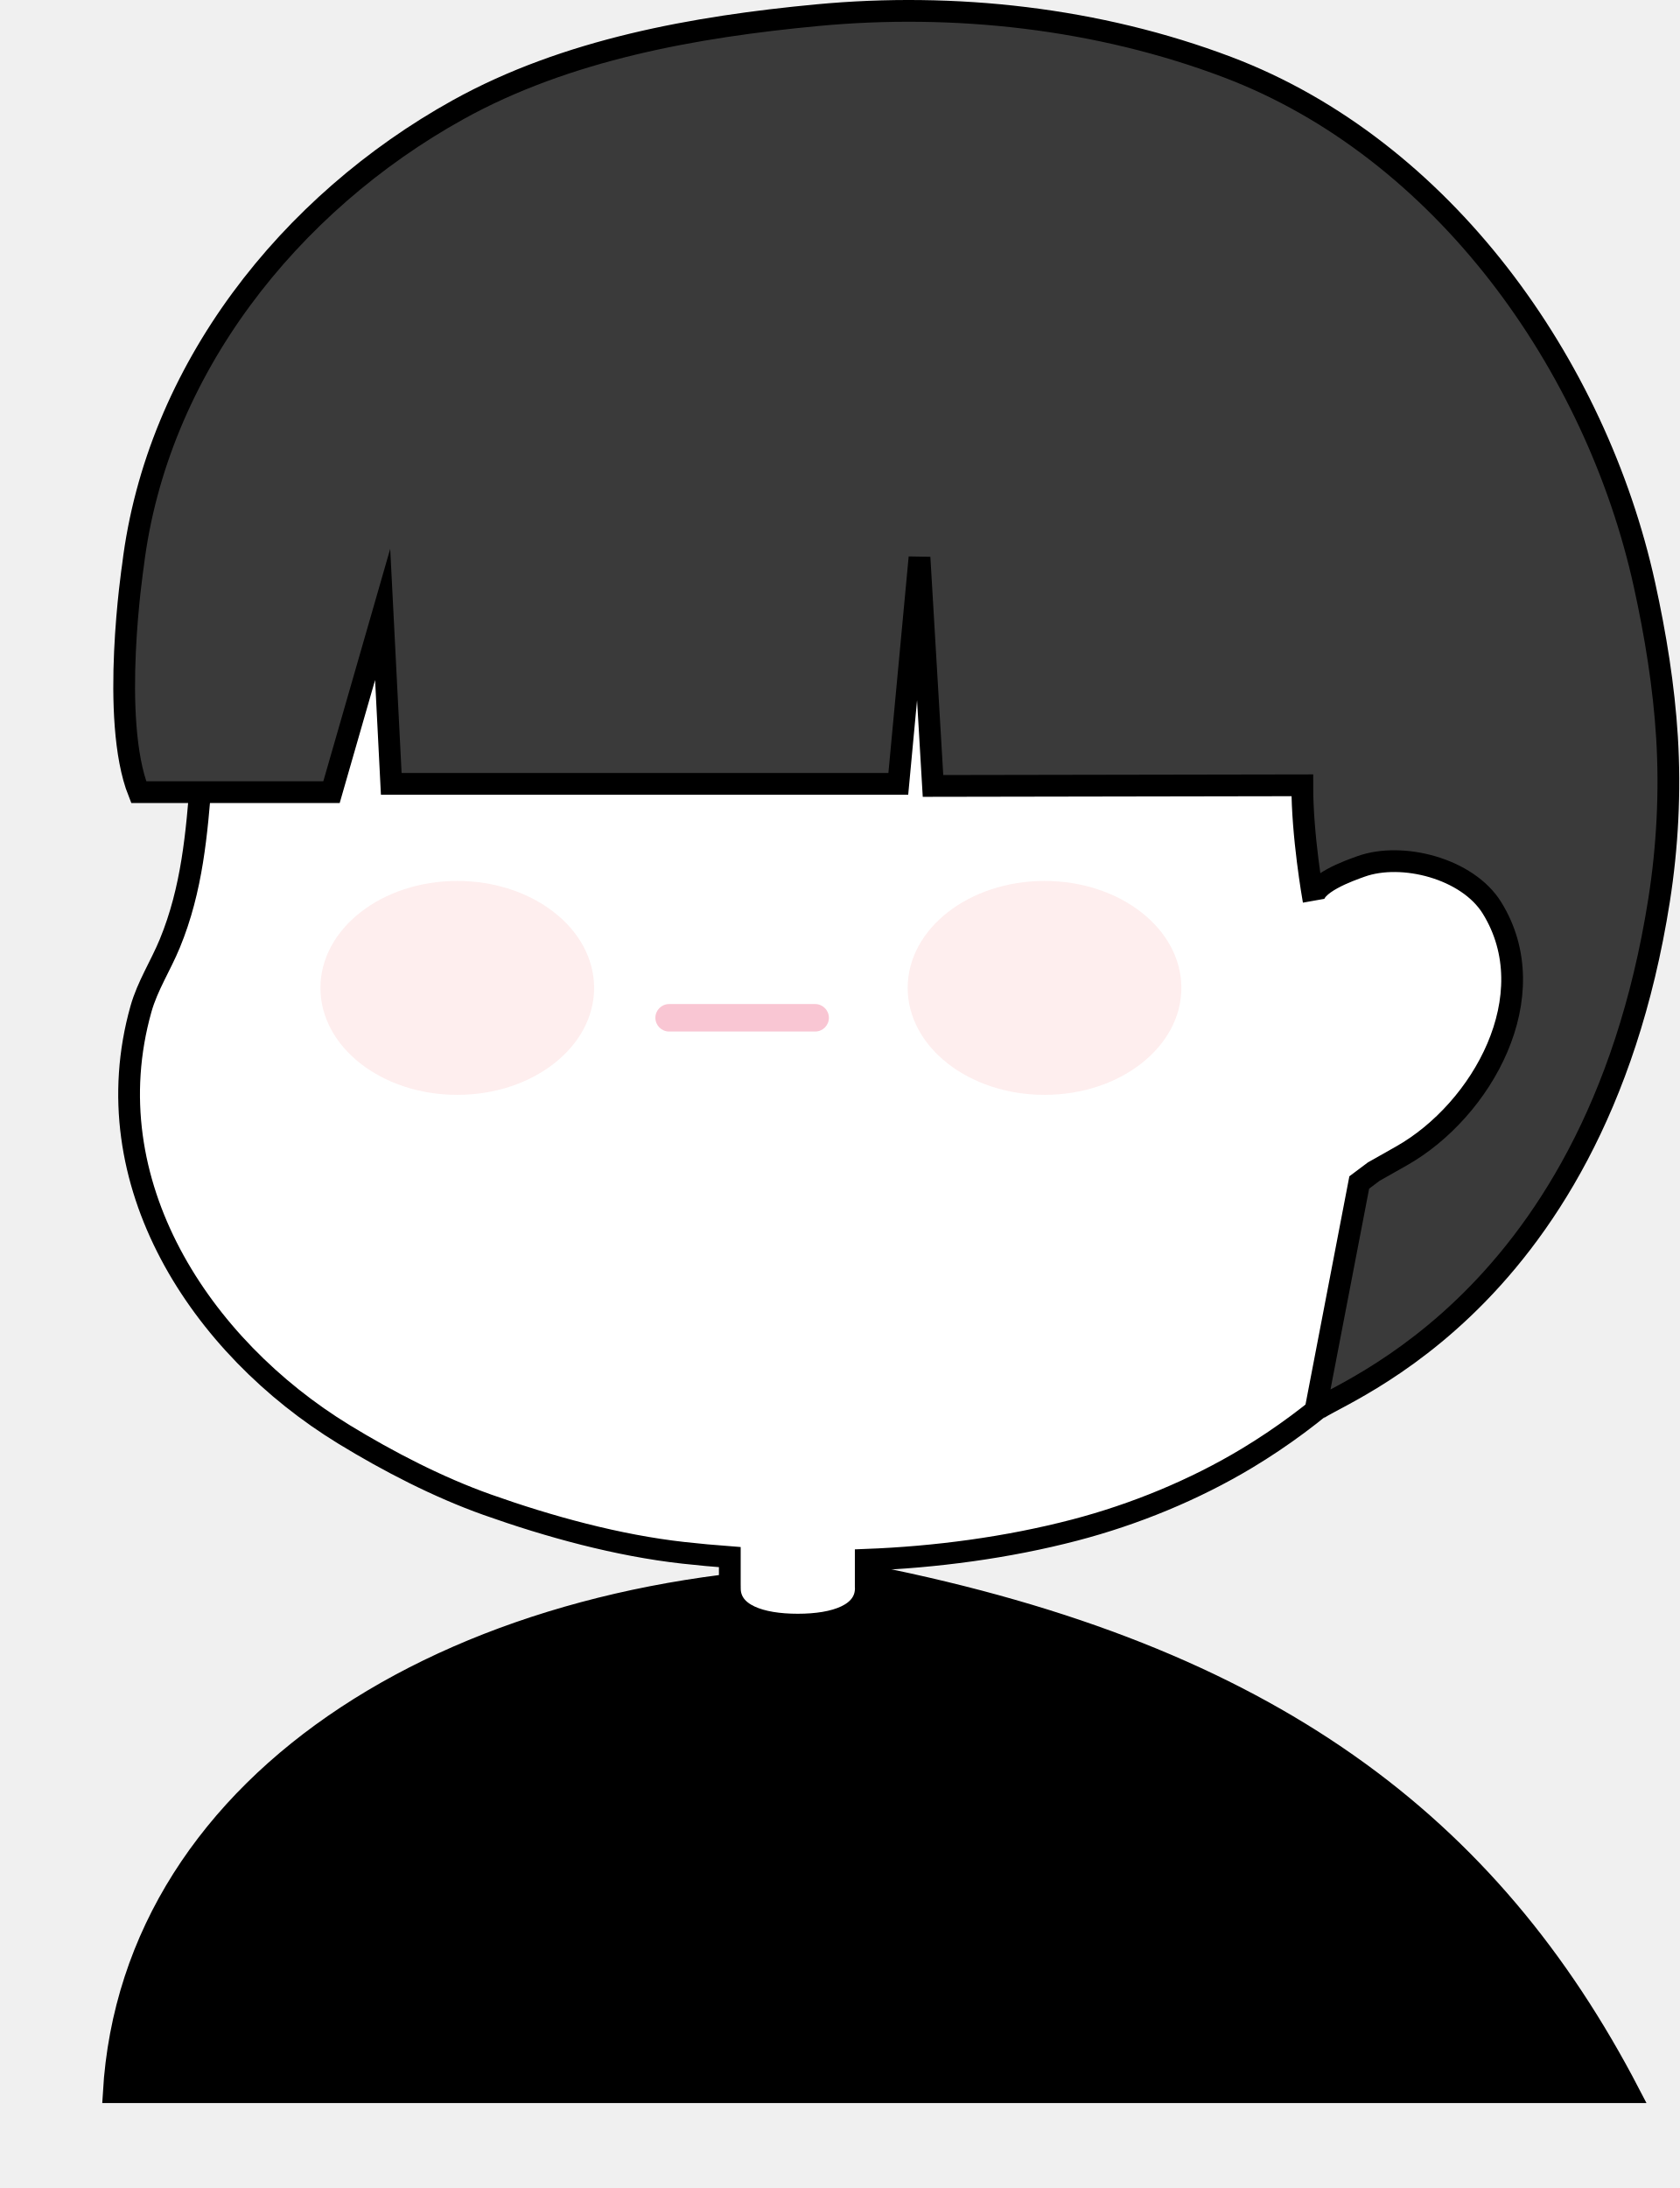
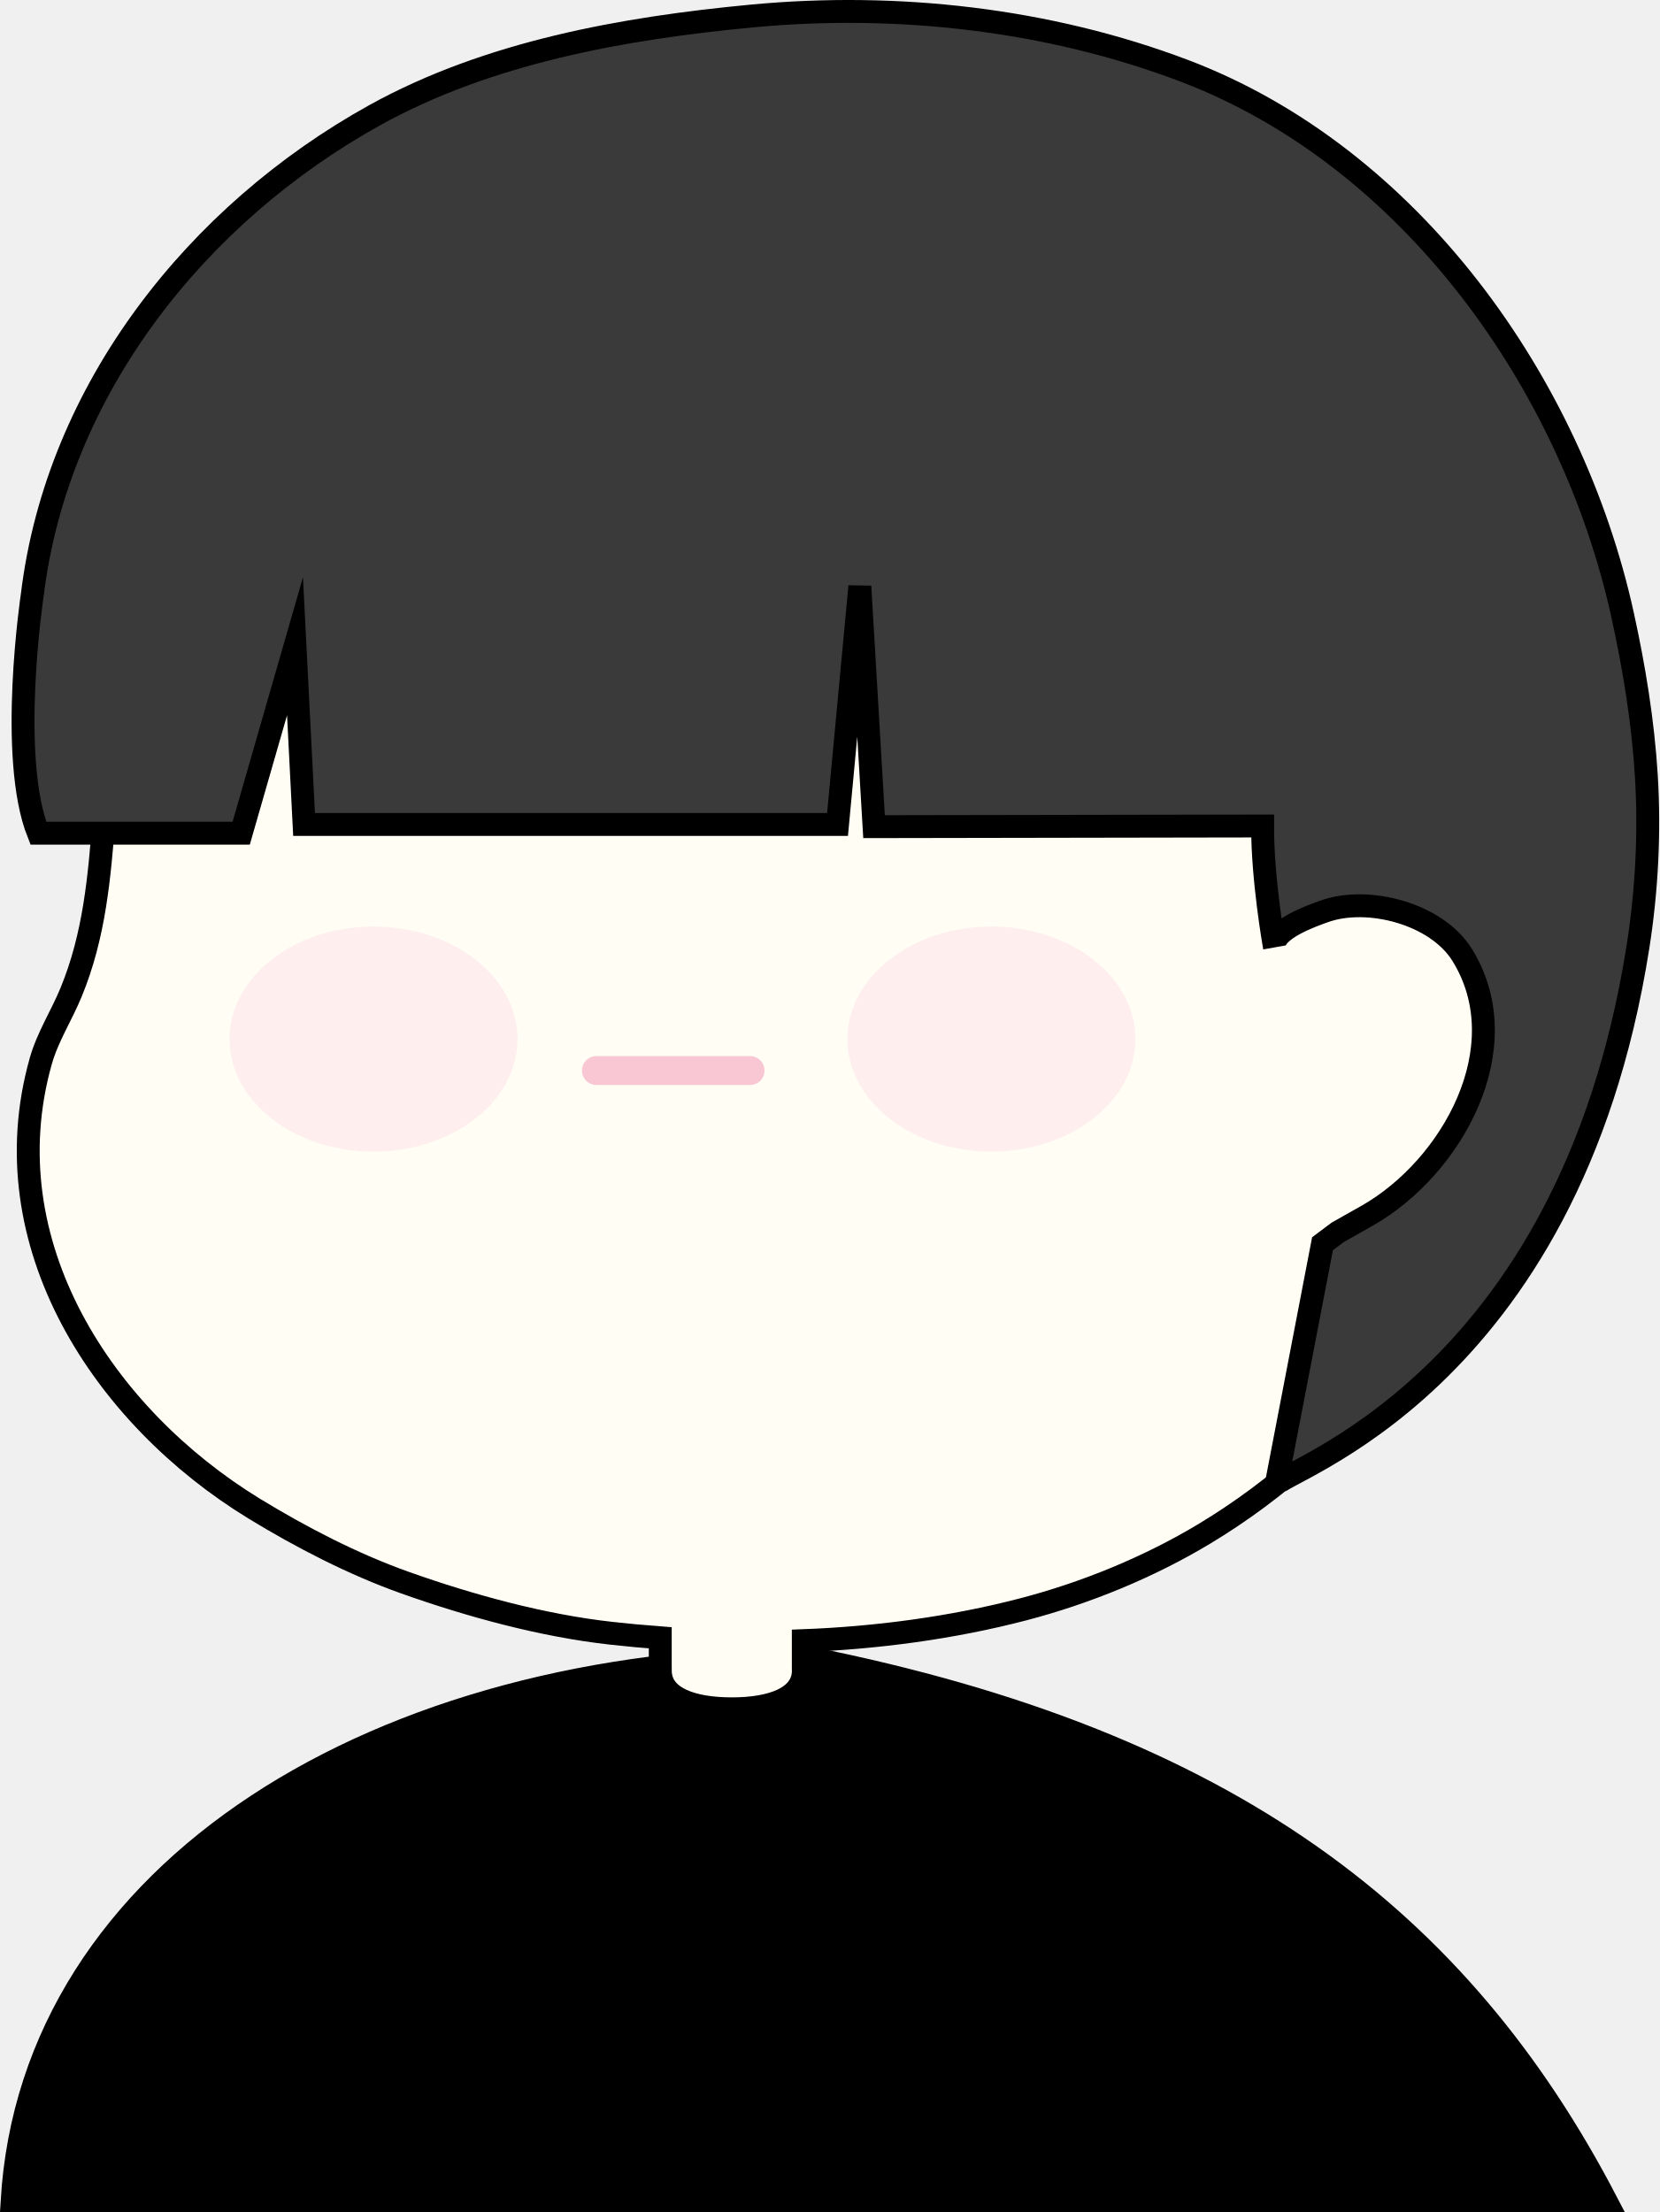
- <svg xmlns="http://www.w3.org/2000/svg" version="1.1" id="Layer_1" x="0px" y="0px" width="463.234px" height="603.445px" viewBox="0 0 463.234 603.445" enable-background="new 0 0 463.234 603.445" xml:space="preserve">
-   <g id="Layer_1_1_">
- </g>
-   <g id="Layer_2">
- </g>
+ <svg xmlns="http://www.w3.org/2000/svg" version="1.1" id="Layer_1" x="0px" y="0px" width="435.025px" height="580.01px" viewBox="0 0 435.025 580.01" enable-background="new 0 0 435.025 580.01" xml:space="preserve">
  <g>
-     <path stroke="#000000" stroke-width="5.509" stroke-miterlimit="10" d="M449.657,577.258   c-38.597-74.129-99.263-120.796-209.265-142.764c-112.412,0-204.139,55.51-209.264,142.764H449.657z" />
-     <path fill="#FFFFFF" stroke="#000000" stroke-width="6" stroke-miterlimit="10" d="M431.142,206.464   c-11.124-52.27-48.147-100.966-95.603-125.433c-24.03-12.391-49.813-20.664-76.77-23.328c-25.995-2.567-52.45-0.148-77.735,7.728   c-13.353,4.158-26.995,9.747-39.144,16.726c-34.293,19.704-63.084,49.537-77.947,86.482c-12.101,30.082-4.74,61.576-17.098,91.561   c-2.555,6.195-6.162,11.692-7.962,18.085c-13.457,47.795,16.437,93.146,56.019,117.323c12.259,7.487,25.947,14.569,39.502,19.384   c17.076,6.066,36.05,11.266,54.104,13.271c4.252,0.473,8.528,0.866,12.816,1.188c0,0,0,8.543,0,8.57c0,0,0,0.091,0.007,0.091   c0.082,7.164,8.442,9.958,18.752,9.958c10.36,0,18.762-2.85,18.762-10.063c0-0.102-0.02-0.197-0.022-0.297v-7.512   c19.236-0.726,39.099-3.362,57.683-8.217c16.39-4.282,32.931-11.043,47.47-19.795c38.639-23.255,68.009-61.621,80.679-104.939   C433.215,267.975,437.56,236.617,431.142,206.464z" />
-     <path fill="#F9C6D3" d="M228.659,280.705c0,2.093-1.696,3.789-3.789,3.789h-40.286c-2.094,0-3.79-1.696-3.79-3.789l0,0   c0-2.093,1.697-3.789,3.79-3.789h40.286C226.963,276.916,228.659,278.612,228.659,280.705L228.659,280.705z" />
+     <path stroke="#000000" stroke-width="5.509" stroke-miterlimit="10" d="M421.448,577.256   c-38.597-74.129-99.263-120.796-209.265-142.762c-112.412,0-204.138,55.508-209.263,142.762H421.448z" />
+     <path fill="#FFFDF4" stroke="#000000" stroke-width="6" stroke-miterlimit="10" d="M402.932,206.464   c-11.124-52.27-48.148-100.966-95.602-125.433c-24.031-12.391-49.814-20.664-76.769-23.328c-25.995-2.569-52.45-0.15-77.736,7.726   c-13.352,4.16-26.995,9.747-39.143,16.726c-34.293,19.704-63.084,49.537-77.947,86.482c-12.101,30.082-4.741,61.578-17.098,91.561   c-2.554,6.195-6.162,11.692-7.962,18.085c-13.457,47.795,16.437,93.146,56.019,117.323c12.258,7.487,25.947,14.569,39.502,19.384   c17.076,6.066,36.049,11.264,54.103,13.271c4.252,0.473,8.529,0.866,12.817,1.189c0,0,0,8.543,0,8.57c0,0,0,0.091,0.007,0.091   c0.082,7.164,8.443,9.958,18.752,9.958c10.361,0,18.761-2.85,18.761-10.063c0-0.1-0.019-0.197-0.022-0.297v-7.51   c19.236-0.726,39.098-3.364,57.682-8.217c16.389-4.282,32.93-11.043,47.469-19.795c38.639-23.255,68.009-61.621,80.679-104.939   C405.004,267.975,409.35,236.617,402.932,206.464z" />
+     <path fill="#F9C6D3" d="M200.449,280.705c0,2.093-1.696,3.789-3.789,3.789h-40.286c-2.093,0-3.79-1.696-3.79-3.789l0,0   c0-2.093,1.697-3.789,3.79-3.789h40.286C198.753,276.916,200.449,278.612,200.449,280.705L200.449,280.705z" />
    <g>
-       <ellipse fill="#FEEEEE" cx="126.144" cy="272.46" rx="37.75" ry="29.5" />
-       <ellipse fill="#FEEEEE" cx="288.144" cy="272.46" rx="37.75" ry="29.5" />
+       <ellipse fill="#FEEEEE" cx="97.934" cy="272.46" rx="37.75" ry="29.5" />
+       <ellipse fill="#FEEEEE" cx="259.934" cy="272.46" rx="37.75" ry="29.5" />
    </g>
-     <path fill="#3A3A3A" stroke="#000000" stroke-width="6" stroke-miterlimit="10" d="M338.651,18.531   C302.918,4.992,263.271,0.619,225.423,4.19c-33.68,3.179-69.187,9.488-99.075,26.078c-46.462,25.789-83.109,71.724-89.68,125.763   c-0.002,0.019-6.38,42.397,1.597,62.446h53.183l14.111-49.018l2.375,46.726h139.871l5.85-62.446l3.724,63.019l101.877-0.175   c-0.04,13.918,2.961,30.951,3.119,31.839c-0.82-4.618,10.019-8.366,13.067-9.462c11.326-4.062,29.388,0.543,36.131,11.42   c15.013,24.211-2.713,55.832-24.942,68.411l-7.668,4.334l-4,3c0,0-12.154,63.204-12.166,63.25   c0.77-3.692,76.683-25.577,94.88-141.11c2.314-14.701,3.104-30.028,2.188-44.895c-0.872-14.137-3.171-28.217-6.206-42.045   C440.305,100.486,397.99,41.019,338.651,18.531z" />
+     <path fill="#3A3A3A" stroke="#000000" stroke-width="6" stroke-miterlimit="10" d="M310.441,18.531   C274.708,4.992,235.062,0.619,197.213,4.19c-33.68,3.179-69.186,9.488-99.076,26.078C51.675,56.058,15.027,101.992,8.458,156.031   c-0.002,0.019-6.38,42.397,1.596,62.446h53.183l14.111-49.016l2.375,46.724h139.871l5.85-62.446l3.723,63.019l101.877-0.175   c-0.04,13.918,2.961,30.951,3.119,31.839c-0.821-4.62,10.018-8.368,13.068-9.462c11.326-4.062,29.387,0.543,36.131,11.42   c15.012,24.211-2.713,55.83-24.943,68.411l-7.668,4.334l-4,3c0,0-12.155,63.204-12.166,63.25   c0.769-3.694,76.682-25.579,94.879-141.112c2.316-14.701,3.106-30.028,2.19-44.893c-0.872-14.137-3.171-28.217-6.206-42.045   C412.095,100.486,369.781,41.019,310.441,18.531z" />
  </g>
</svg>
